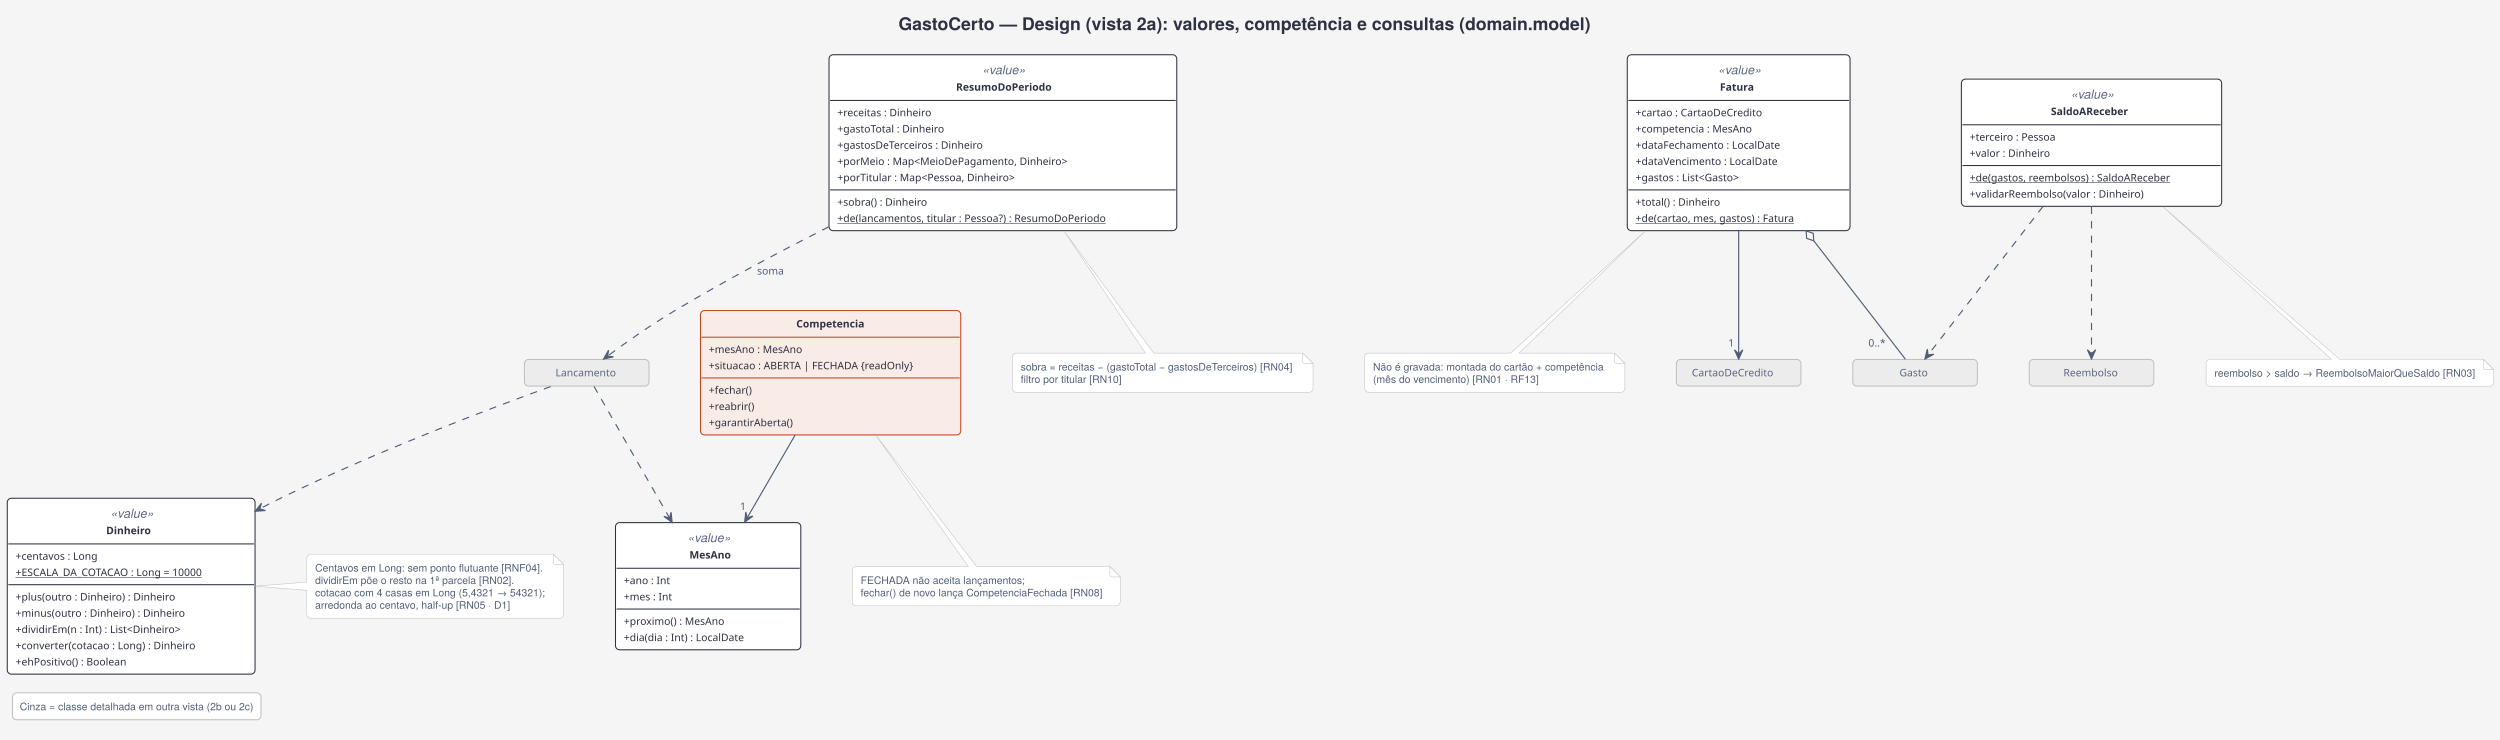
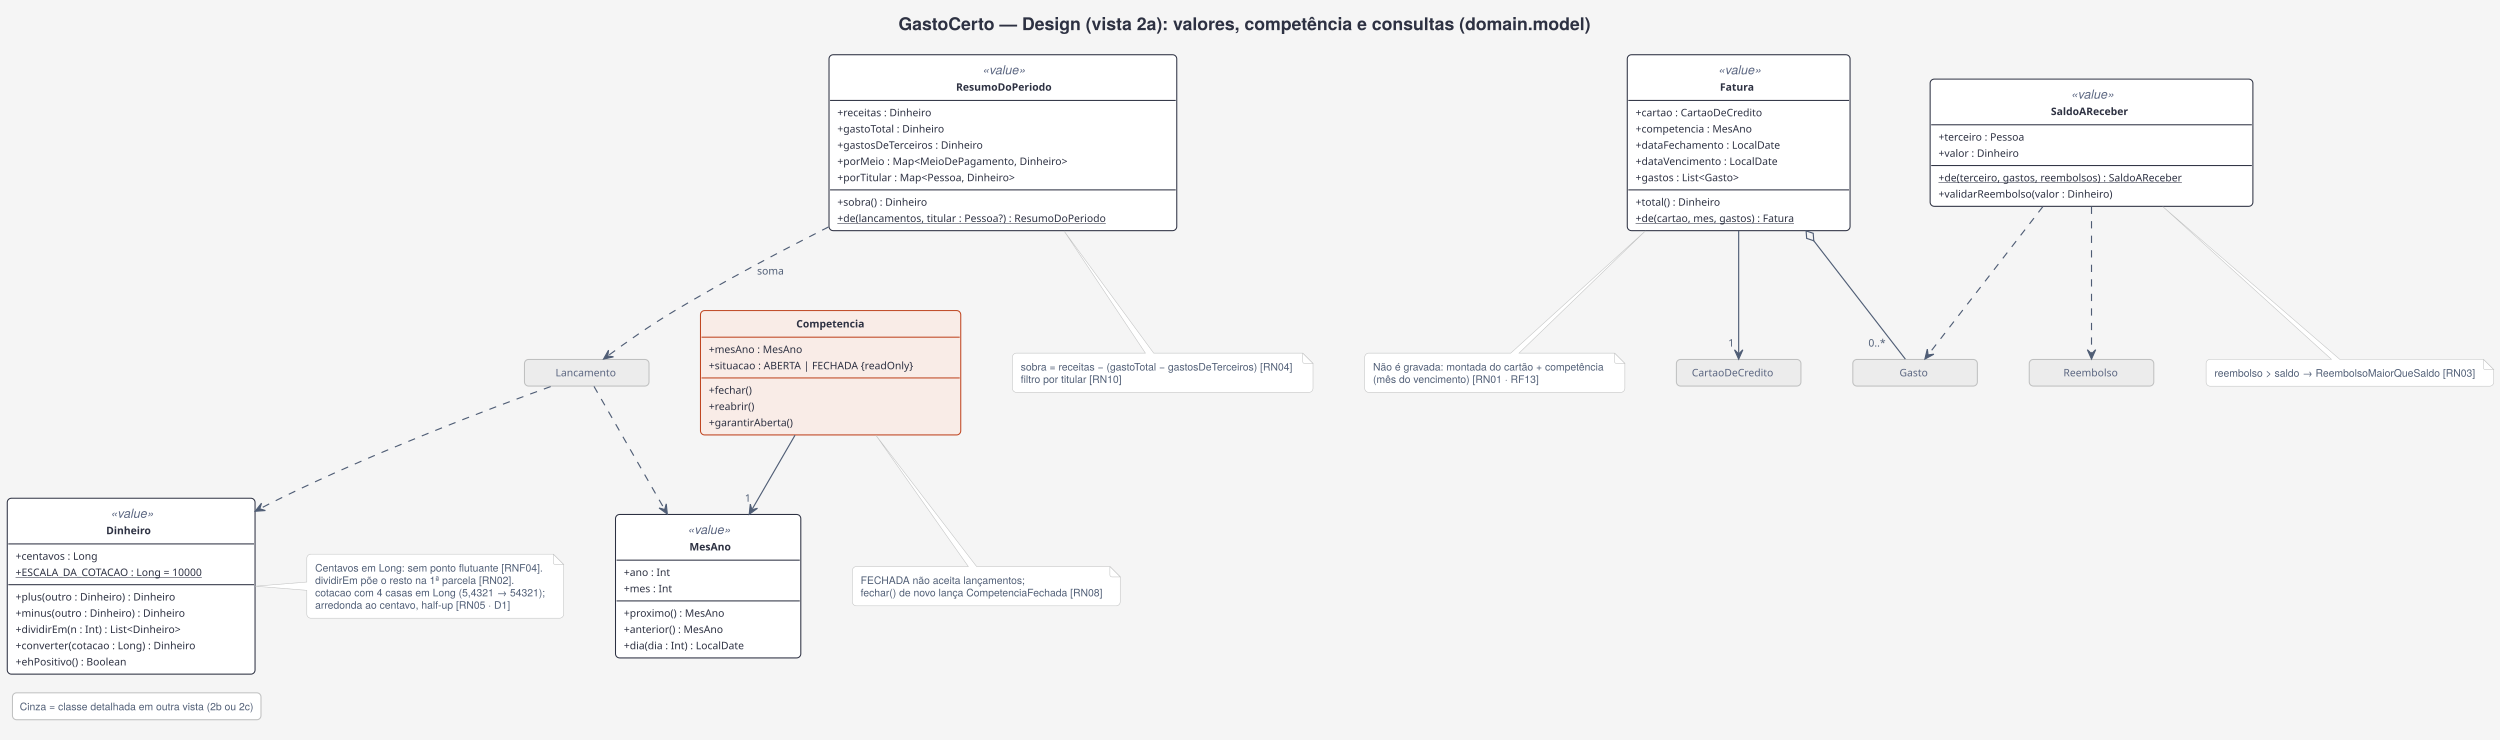
<svg xmlns="http://www.w3.org/2000/svg" contentStyleType="text/css" data-diagram-type="CLASS" height="713px" preserveAspectRatio="none" style="width:2409px;height:713px;background:#F5F5F5;" version="1.1" viewBox="0 0 2409 713" width="2409px" zoomAndPan="magnify">
  <defs />
  <g>
    <rect fill="#F5F5F5" height="713" style="stroke:none;stroke-width:1;" width="2409" x="0" y="0" />
    <g class="title" data-source-line="7">
      <text fill="#2D3142" font-family="'Helvetica Neue'" font-size="17" font-weight="bold" lengthAdjust="spacing" textLength="664.445" x="865.753" y="29.068">GastoCerto — Design (vista 2a): valores, competência e consultas (domain.model)</text>
    </g>
    <g class="entity" data-qualified-name="Dinheiro" data-source-line="9" id="ent0002">
      <rect fill="#FFFFFF" height="169.501" rx="4" ry="4" style="stroke:#2D3142;stroke-width:1;" width="238.759" x="7" y="480.107" />
      <text fill="#5A6580" font-family="Helvetica Neue" font-size="12" font-style="italic" lengthAdjust="spacing" textLength="38.892" x="106.933" y="498.927">«value»</text>
      <text fill="#2D3142" font-family="Menlo" font-size="10" font-weight="bold" lengthAdjust="spacing" textLength="48.164" x="102.297" y="514.765">Dinheiro</text>
      <line style="stroke:#2D3142;stroke-width:1;" x1="8" x2="244.759" y1="524.124" y2="524.124" />
      <text fill="#2D3142" font-family="Menlo" font-size="10" lengthAdjust="spacing" textLength="96.328" x="15" y="539.406">+centavos : Long</text>
      <text fill="#2D3142" font-family="Menlo" font-size="10" lengthAdjust="spacing" text-decoration="underline" textLength="198.677" x="15" y="555.047">+ESCALA_DA_COTACAO : Long = 10000</text>
      <line style="stroke:#2D3142;stroke-width:1;" x1="8" x2="244.759" y1="563.405" y2="563.405" />
      <text fill="#2D3142" font-family="Menlo" font-size="10" lengthAdjust="spacing" textLength="204.697" x="15" y="578.687">+plus(outro : Dinheiro) : Dinheiro</text>
      <text fill="#2D3142" font-family="Menlo" font-size="10" lengthAdjust="spacing" textLength="210.718" x="15" y="594.328">+minus(outro : Dinheiro) : Dinheiro</text>
      <text fill="#2D3142" font-family="Menlo" font-size="10" lengthAdjust="spacing" textLength="216.738" x="15" y="609.968">+dividirEm(n : Int) : List&lt;Dinheiro&gt;</text>
      <text fill="#2D3142" font-family="Menlo" font-size="10" lengthAdjust="spacing" textLength="222.759" x="15" y="625.609">+converter(cotacao : Long) : Dinheiro</text>
      <text fill="#2D3142" font-family="Menlo" font-size="10" lengthAdjust="spacing" textLength="138.472" x="15" y="641.25">+ehPositivo() : Boolean</text>
    </g>
    <g class="entity" data-qualified-name="MesAno" data-source-line="18" id="ent0003">
-       <rect fill="#FFFFFF" height="122.579" rx="4" ry="4" style="stroke:#2D3142;stroke-width:1;" width="178.554" x="593.1" y="503.567" />
-       <text fill="#5A6580" font-family="Helvetica Neue" font-size="12" font-style="italic" lengthAdjust="spacing" textLength="38.892" x="662.931" y="522.387">«value»</text>
-       <text fill="#2D3142" font-family="Menlo" font-size="10" font-weight="bold" lengthAdjust="spacing" textLength="36.123" x="664.315" y="538.225">MesAno</text>
-       <line style="stroke:#2D3142;stroke-width:1;" x1="594.1" x2="770.654" y1="547.584" y2="547.584" />
-       <text fill="#2D3142" font-family="Menlo" font-size="10" lengthAdjust="spacing" textLength="60.205" x="601.1" y="562.866">+ano : Int</text>
-       <text fill="#2D3142" font-family="Menlo" font-size="10" lengthAdjust="spacing" textLength="60.205" x="601.1" y="578.506">+mes : Int</text>
-       <line style="stroke:#2D3142;stroke-width:1;" x1="594.1" x2="770.654" y1="586.865" y2="586.865" />
-       <text fill="#2D3142" font-family="Menlo" font-size="10" lengthAdjust="spacing" textLength="114.39" x="601.1" y="602.147">+proximo() : MesAno</text>
-       <text fill="#2D3142" font-family="Menlo" font-size="10" lengthAdjust="spacing" textLength="162.554" x="601.1" y="617.788">+dia(dia : Int) : LocalDate</text>
+       <rect fill="#FFFFFF" height="138.22" rx="4" ry="4" style="stroke:#2D3142;stroke-width:1;" width="178.554" x="593.1" y="495.747" />
+       <text fill="#5A6580" font-family="Helvetica Neue" font-size="12" font-style="italic" lengthAdjust="spacing" textLength="38.892" x="662.931" y="514.567">«value»</text>
+       <text fill="#2D3142" font-family="Menlo" font-size="10" font-weight="bold" lengthAdjust="spacing" textLength="36.123" x="664.315" y="530.405">MesAno</text>
+       <line style="stroke:#2D3142;stroke-width:1;" x1="594.1" x2="770.654" y1="539.764" y2="539.764" />
+       <text fill="#2D3142" font-family="Menlo" font-size="10" lengthAdjust="spacing" textLength="60.205" x="601.1" y="555.046">+ano : Int</text>
+       <text fill="#2D3142" font-family="Menlo" font-size="10" lengthAdjust="spacing" textLength="60.205" x="601.1" y="570.687">+mes : Int</text>
+       <line style="stroke:#2D3142;stroke-width:1;" x1="594.1" x2="770.654" y1="579.045" y2="579.045" />
+       <text fill="#2D3142" font-family="Menlo" font-size="10" lengthAdjust="spacing" textLength="114.39" x="601.1" y="594.327">+proximo() : MesAno</text>
+       <text fill="#2D3142" font-family="Menlo" font-size="10" lengthAdjust="spacing" textLength="120.41" x="601.1" y="609.968">+anterior() : MesAno</text>
+       <text fill="#2D3142" font-family="Menlo" font-size="10" lengthAdjust="spacing" textLength="162.554" x="601.1" y="625.608">+dia(dia : Int) : LocalDate</text>
    </g>
-     <g class="entity" data-qualified-name="Competencia" data-source-line="24" id="ent0004">
+     <g class="entity" data-qualified-name="Competencia" data-source-line="25" id="ent0004">
      <rect fill="#F9ECE7" height="119.844" rx="4" ry="4" style="stroke:#BF4520;stroke-width:1;" width="250.8" x="674.98" y="299.267" />
      <text fill="#2D3142" font-family="Menlo" font-size="10" font-weight="bold" lengthAdjust="spacing" textLength="66.226" x="767.267" y="315.549">Competencia</text>
      <line style="stroke:#BF4520;stroke-width:1;" x1="675.98" x2="924.78" y1="324.908" y2="324.908" />
      <text fill="#2D3142" font-family="Menlo" font-size="10" lengthAdjust="spacing" textLength="96.328" x="682.98" y="340.19">+mesAno : MesAno</text>
      <text fill="#2D3142" font-family="Menlo" font-size="10" lengthAdjust="spacing" textLength="234.8" x="682.98" y="355.83">+situacao : ABERTA | FECHADA {readOnly}</text>
      <line style="stroke:#BF4520;stroke-width:1;" x1="675.98" x2="924.78" y1="364.189" y2="364.189" />
      <text fill="#2D3142" font-family="Menlo" font-size="10" lengthAdjust="spacing" textLength="54.185" x="682.98" y="379.471">+fechar()</text>
      <text fill="#2D3142" font-family="Menlo" font-size="10" lengthAdjust="spacing" textLength="60.205" x="682.98" y="395.112">+reabrir()</text>
      <text fill="#2D3142" font-family="Menlo" font-size="10" lengthAdjust="spacing" textLength="102.349" x="682.98" y="410.752">+garantirAberta()</text>
    </g>
-     <g class="entity" data-qualified-name="ResumoDoPeriodo" data-source-line="31" id="ent0005">
+     <g class="entity" data-qualified-name="ResumoDoPeriodo" data-source-line="32" id="ent0005">
      <rect fill="#FFFFFF" height="169.501" rx="4" ry="4" style="stroke:#2D3142;stroke-width:1;" width="335.087" x="798.84" y="52.757" />
      <text fill="#5A6580" font-family="Helvetica Neue" font-size="12" font-style="italic" lengthAdjust="spacing" textLength="38.892" x="946.938" y="71.577">«value»</text>
      <text fill="#2D3142" font-family="Menlo" font-size="10" font-weight="bold" lengthAdjust="spacing" textLength="90.308" x="921.23" y="87.415">ResumoDoPeriodo</text>
      <line style="stroke:#2D3142;stroke-width:1;" x1="799.84" x2="1132.927" y1="96.774" y2="96.774" />
      <text fill="#2D3142" font-family="Menlo" font-size="10" lengthAdjust="spacing" textLength="120.41" x="806.84" y="112.056">+receitas : Dinheiro</text>
      <text fill="#2D3142" font-family="Menlo" font-size="10" lengthAdjust="spacing" textLength="132.451" x="806.84" y="127.697">+gastoTotal : Dinheiro</text>
      <text fill="#2D3142" font-family="Menlo" font-size="10" lengthAdjust="spacing" textLength="174.595" x="806.84" y="143.337">+gastosDeTerceiros : Dinheiro</text>
      <text fill="#2D3142" font-family="Menlo" font-size="10" lengthAdjust="spacing" textLength="246.841" x="806.84" y="158.978">+porMeio : Map&lt;MeioDePagamento, Dinheiro&gt;</text>
      <text fill="#2D3142" font-family="Menlo" font-size="10" lengthAdjust="spacing" textLength="210.718" x="806.84" y="174.618">+porTitular : Map&lt;Pessoa, Dinheiro&gt;</text>
      <line style="stroke:#2D3142;stroke-width:1;" x1="799.84" x2="1132.927" y1="182.977" y2="182.977" />
      <text fill="#2D3142" font-family="Menlo" font-size="10" lengthAdjust="spacing" textLength="114.39" x="806.84" y="198.259">+sobra() : Dinheiro</text>
      <text fill="#2D3142" font-family="Menlo" font-size="10" lengthAdjust="spacing" text-decoration="underline" textLength="319.087" x="806.84" y="213.9">+de(lancamentos, titular : Pessoa?) : ResumoDoPeriodo</text>
    </g>
-     <g class="entity" data-qualified-name="SaldoAReceber" data-source-line="40" id="ent0006">
-       <rect fill="#FFFFFF" height="122.579" rx="4" ry="4" style="stroke:#2D3142;stroke-width:1;" width="250.8" x="1889.98" y="76.227" />
-       <text fill="#5A6580" font-family="Helvetica Neue" font-size="12" font-style="italic" lengthAdjust="spacing" textLength="38.892" x="1995.934" y="95.047">«value»</text>
-       <text fill="#2D3142" font-family="Menlo" font-size="10" font-weight="bold" lengthAdjust="spacing" textLength="78.267" x="1976.247" y="110.885">SaldoAReceber</text>
-       <line style="stroke:#2D3142;stroke-width:1;" x1="1890.98" x2="2139.78" y1="120.244" y2="120.244" />
-       <text fill="#2D3142" font-family="Menlo" font-size="10" lengthAdjust="spacing" textLength="108.369" x="1897.98" y="135.526">+terceiro : Pessoa</text>
-       <text fill="#2D3142" font-family="Menlo" font-size="10" lengthAdjust="spacing" textLength="102.349" x="1897.98" y="151.167">+valor : Dinheiro</text>
-       <line style="stroke:#2D3142;stroke-width:1;" x1="1890.98" x2="2139.78" y1="159.525" y2="159.525" />
-       <text fill="#2D3142" font-family="Menlo" font-size="10" lengthAdjust="spacing" text-decoration="underline" textLength="234.8" x="1897.98" y="174.807">+de(gastos, reembolsos) : SaldoAReceber</text>
-       <text fill="#2D3142" font-family="Menlo" font-size="10" lengthAdjust="spacing" textLength="210.718" x="1897.98" y="190.448">+validarReembolso(valor : Dinheiro)</text>
+     <g class="entity" data-qualified-name="SaldoAReceber" data-source-line="41" id="ent0006">
+       <rect fill="#FFFFFF" height="122.579" rx="4" ry="4" style="stroke:#2D3142;stroke-width:1;" width="311.005" x="1859.88" y="76.227" />
+       <text fill="#5A6580" font-family="Helvetica Neue" font-size="12" font-style="italic" lengthAdjust="spacing" textLength="38.892" x="1995.936" y="95.047">«value»</text>
+       <text fill="#2D3142" font-family="Menlo" font-size="10" font-weight="bold" lengthAdjust="spacing" textLength="78.267" x="1976.249" y="110.885">SaldoAReceber</text>
+       <line style="stroke:#2D3142;stroke-width:1;" x1="1860.88" x2="2169.885" y1="120.244" y2="120.244" />
+       <text fill="#2D3142" font-family="Menlo" font-size="10" lengthAdjust="spacing" textLength="108.369" x="1867.88" y="135.526">+terceiro : Pessoa</text>
+       <text fill="#2D3142" font-family="Menlo" font-size="10" lengthAdjust="spacing" textLength="102.349" x="1867.88" y="151.167">+valor : Dinheiro</text>
+       <line style="stroke:#2D3142;stroke-width:1;" x1="1860.88" x2="2169.885" y1="159.525" y2="159.525" />
+       <text fill="#2D3142" font-family="Menlo" font-size="10" lengthAdjust="spacing" text-decoration="underline" textLength="295.005" x="1867.88" y="174.807">+de(terceiro, gastos, reembolsos) : SaldoAReceber</text>
+       <text fill="#2D3142" font-family="Menlo" font-size="10" lengthAdjust="spacing" textLength="210.718" x="1867.88" y="190.448">+validarReembolso(valor : Dinheiro)</text>
    </g>
-     <g class="entity" data-qualified-name="Fatura" data-source-line="46" id="ent0007">
+     <g class="entity" data-qualified-name="Fatura" data-source-line="47" id="ent0007">
      <rect fill="#FFFFFF" height="169.501" rx="4" ry="4" style="stroke:#2D3142;stroke-width:1;" width="214.677" x="1568.04" y="52.757" />
      <text fill="#5A6580" font-family="Helvetica Neue" font-size="12" font-style="italic" lengthAdjust="spacing" textLength="38.892" x="1655.932" y="71.577">«value»</text>
      <text fill="#2D3142" font-family="Menlo" font-size="10" font-weight="bold" lengthAdjust="spacing" textLength="36.123" x="1657.317" y="87.415">Fatura</text>
      <line style="stroke:#2D3142;stroke-width:1;" x1="1569.04" x2="1781.717" y1="96.774" y2="96.774" />
      <text fill="#2D3142" font-family="Menlo" font-size="10" lengthAdjust="spacing" textLength="150.513" x="1576.04" y="112.056">+cartao : CartaoDeCredito</text>
      <text fill="#2D3142" font-family="Menlo" font-size="10" lengthAdjust="spacing" textLength="126.431" x="1576.04" y="127.697">+competencia : MesAno</text>
      <text fill="#2D3142" font-family="Menlo" font-size="10" lengthAdjust="spacing" textLength="162.554" x="1576.04" y="143.337">+dataFechamento : LocalDate</text>
      <text fill="#2D3142" font-family="Menlo" font-size="10" lengthAdjust="spacing" textLength="162.554" x="1576.04" y="158.978">+dataVencimento : LocalDate</text>
      <text fill="#2D3142" font-family="Menlo" font-size="10" lengthAdjust="spacing" textLength="126.431" x="1576.04" y="174.618">+gastos : List&lt;Gasto&gt;</text>
      <line style="stroke:#2D3142;stroke-width:1;" x1="1569.04" x2="1781.717" y1="182.977" y2="182.977" />
      <text fill="#2D3142" font-family="Menlo" font-size="10" lengthAdjust="spacing" textLength="114.39" x="1576.04" y="198.259">+total() : Dinheiro</text>
      <text fill="#2D3142" font-family="Menlo" font-size="10" lengthAdjust="spacing" text-decoration="underline" textLength="198.677" x="1576.04" y="213.9">+de(cartao, mes, gastos) : Fatura</text>
    </g>
-     <g class="entity" data-qualified-name="Lancamento" data-source-line="55" id="ent0008">
+     <g class="entity" data-qualified-name="Lancamento" data-source-line="56" id="ent0008">
      <rect fill="#ECECEC" height="25.641" rx="4" ry="4" style="stroke:#BFC0C0;stroke-width:1;" width="120" x="505.38" y="346.367" />
      <text fill="#5A6580" font-family="Menlo" font-size="10" lengthAdjust="spacing" textLength="60.205" x="535.278" y="362.649">Lancamento</text>
    </g>
-     <g class="entity" data-qualified-name="Gasto" data-source-line="56" id="ent0009">
+     <g class="entity" data-qualified-name="Gasto" data-source-line="57" id="ent0009">
      <rect fill="#ECECEC" height="25.641" rx="4" ry="4" style="stroke:#BFC0C0;stroke-width:1;" width="120" x="1785.38" y="346.367" />
      <text fill="#5A6580" font-family="Menlo" font-size="10" lengthAdjust="spacing" textLength="30.102" x="1830.329" y="362.649">Gasto</text>
    </g>
-     <g class="entity" data-qualified-name="Reembolso" data-source-line="57" id="ent0010">
+     <g class="entity" data-qualified-name="Reembolso" data-source-line="58" id="ent0010">
      <rect fill="#ECECEC" height="25.641" rx="4" ry="4" style="stroke:#BFC0C0;stroke-width:1;" width="120" x="1955.38" y="346.367" />
      <text fill="#5A6580" font-family="Menlo" font-size="10" lengthAdjust="spacing" textLength="54.185" x="1988.288" y="362.649">Reembolso</text>
    </g>
-     <g class="entity" data-qualified-name="CartaoDeCredito" data-source-line="58" id="ent0011">
+     <g class="entity" data-qualified-name="CartaoDeCredito" data-source-line="59" id="ent0011">
      <rect fill="#ECECEC" height="25.641" rx="4" ry="4" style="stroke:#BFC0C0;stroke-width:1;" width="120" x="1615.38" y="346.367" />
      <text fill="#5A6580" font-family="Menlo" font-size="10" lengthAdjust="spacing" textLength="90.308" x="1630.226" y="362.649">CartaoDeCredito</text>
    </g>
-     <g class="entity" data-qualified-name="GMN20" data-source-line="70" id="ent0021">
+     <g class="entity" data-qualified-name="GMN20" data-source-line="71" id="ent0021">
      <path d="M295.63,537.997 L295.63,560.857 L245.98,564.857 L295.63,568.857 L295.63,591.717 A4,4 0 0 0 299.63,595.717 L539.13,595.717 A4,4 0 0 0 543.13,591.717 L543.13,543.997 L533.13,533.997 L299.63,533.997 A4,4 0 0 0 295.63,537.997" fill="#FFFFFF" style="stroke:#BFC0C0;stroke-width:0.5;" />
      <path d="M533.13,533.997 L533.13,541.997 A2,2 0 0 0 535.13,543.997 L543.13,543.997 L533.13,533.997" fill="#FFFFFF" style="stroke:#BFC0C0;stroke-width:0.5;" />
      <text fill="#4F5D75" font-family="'Helvetica Neue'" font-size="10" lengthAdjust="spacing" textLength="221.18" x="303.63" y="550.797">Centavos em Long: sem ponto flutuante [RNF04].</text>
      <text fill="#4F5D75" font-family="'Helvetica Neue'" font-size="10" lengthAdjust="spacing" textLength="192.7" x="303.63" y="562.727">dividirEm põe o resto na 1ª parcela [RN02].</text>
      <text fill="#4F5D75" font-family="'Helvetica Neue'" font-size="10" lengthAdjust="spacing" textLength="222.5" x="303.63" y="574.657">cotacao com 4 casas em Long (5,4321 → 54321);</text>
      <text fill="#4F5D75" font-family="'Helvetica Neue'" font-size="10" lengthAdjust="spacing" textLength="189.3" x="303.63" y="586.587">arredonda ao centavo, half-up [RN05 · D1]</text>
    </g>
-     <g class="entity" data-qualified-name="GMN23" data-source-line="76" id="ent0024">
+     <g class="entity" data-qualified-name="GMN23" data-source-line="77" id="ent0024">
      <path d="M821.29,549.927 L821.29,579.787 A4,4 0 0 0 825.29,583.787 L1075.47,583.787 A4,4 0 0 0 1079.47,579.787 L1079.47,555.927 L1069.47,545.927 L941.08,545.927 L843.97,419.367 L933.08,545.927 L825.29,545.927 A4,4 0 0 0 821.29,549.927" fill="#FFFFFF" style="stroke:#BFC0C0;stroke-width:0.5;" />
      <path d="M1069.47,545.927 L1069.47,553.927 A2,2 0 0 0 1071.47,555.927 L1079.47,555.927 L1069.47,545.927" fill="#FFFFFF" style="stroke:#BFC0C0;stroke-width:0.5;" />
      <text fill="#4F5D75" font-family="'Helvetica Neue'" font-size="10" lengthAdjust="spacing" textLength="158.17" x="829.29" y="562.727">FECHADA não aceita lançamentos;</text>
      <text fill="#4F5D75" font-family="'Helvetica Neue'" font-size="10" lengthAdjust="spacing" textLength="233.18" x="829.29" y="574.657">fechar() de novo lança CompetenciaFechada [RN08]</text>
    </g>
-     <g class="entity" data-qualified-name="GMN26" data-source-line="80" id="ent0027">
+     <g class="entity" data-qualified-name="GMN26" data-source-line="81" id="ent0027">
      <path d="M975.55,344.257 L975.55,374.117 A4,4 0 0 0 979.55,378.117 L1261.21,378.117 A4,4 0 0 0 1265.21,374.117 L1265.21,350.257 L1255.21,340.257 L1111.69,340.257 L1025.26,222.497 L1103.69,340.257 L979.55,340.257 A4,4 0 0 0 975.55,344.257" fill="#FFFFFF" style="stroke:#BFC0C0;stroke-width:0.5;" />
      <path d="M1255.21,340.257 L1255.21,348.257 A2,2 0 0 0 1257.21,350.257 L1265.21,350.257 L1255.21,340.257" fill="#FFFFFF" style="stroke:#BFC0C0;stroke-width:0.5;" />
      <text fill="#4F5D75" font-family="'Helvetica Neue'" font-size="10" lengthAdjust="spacing" textLength="264.66" x="983.55" y="357.057">sobra = receitas − (gastoTotal − gastosDeTerceiros) [RN04]</text>
      <text fill="#4F5D75" font-family="'Helvetica Neue'" font-size="10" lengthAdjust="spacing" textLength="98.33" x="983.55" y="368.987">filtro por titular [RN10]</text>
    </g>
-     <g class="entity" data-qualified-name="GMN29" data-source-line="84" id="ent0030">
+     <g class="entity" data-qualified-name="GMN29" data-source-line="85" id="ent0030">
      <path d="M2125.8,350.217 L2125.8,368.147 A4,4 0 0 0 2129.8,372.147 L2398.95,372.147 A4,4 0 0 0 2402.95,368.147 L2402.95,356.217 L2392.95,346.217 L2254.54,346.217 L2084.08,199.117 L2246.54,346.217 L2129.8,346.217 A4,4 0 0 0 2125.8,350.217" fill="#FFFFFF" style="stroke:#BFC0C0;stroke-width:0.5;" />
      <path d="M2392.95,346.217 L2392.95,354.217 A2,2 0 0 0 2394.95,356.217 L2402.95,356.217 L2392.95,346.217" fill="#FFFFFF" style="stroke:#BFC0C0;stroke-width:0.5;" />
      <text fill="#4F5D75" font-family="'Helvetica Neue'" font-size="10" lengthAdjust="spacing" textLength="252.15" x="2133.8" y="363.017">reembolso &gt; saldo → ReembolsoMaiorQueSaldo [RN03]</text>
    </g>
-     <g class="entity" data-qualified-name="GMN32" data-source-line="87" id="ent0033">
+     <g class="entity" data-qualified-name="GMN32" data-source-line="88" id="ent0033">
      <path d="M1315.04,344.257 L1315.04,374.117 A4,4 0 0 0 1319.04,378.117 L1561.72,378.117 A4,4 0 0 0 1565.72,374.117 L1565.72,350.257 L1555.72,340.257 L1463.75,340.257 L1585.53,222.497 L1455.75,340.257 L1319.04,340.257 A4,4 0 0 0 1315.04,344.257" fill="#FFFFFF" style="stroke:#BFC0C0;stroke-width:0.5;" />
      <path d="M1555.72,340.257 L1555.72,348.257 A2,2 0 0 0 1557.72,350.257 L1565.72,350.257 L1555.72,340.257" fill="#FFFFFF" style="stroke:#BFC0C0;stroke-width:0.5;" />
      <text fill="#4F5D75" font-family="'Helvetica Neue'" font-size="10" lengthAdjust="spacing" textLength="225.68" x="1323.04" y="357.057">Não é gravada: montada do cartão + competência</text>
      <text fill="#4F5D75" font-family="'Helvetica Neue'" font-size="10" lengthAdjust="spacing" textLength="158.38" x="1323.04" y="368.987">(mês do vencimento) [RN01 · RF13]</text>
    </g>
-     <g class="link" data-entity-1="ent0004" data-entity-2="ent0003" data-link-type="dependency" data-source-line="60" id="lnk12">
-       <path codeLine="60" d="M766.09,419.367 C750.85,445.677 735.928,471.426 720.578,497.916" fill="none" id="Competencia-to-MesAno" style="stroke:#4F5D75;stroke-width:1.1;" />
-       <polygon fill="#4F5D75" points="717.57,503.107,725.543,497.325,720.077,498.781,718.621,493.314,717.57,503.107" style="stroke:#4F5D75;stroke-width:1.1;" />
-       <text fill="#4F5D75" font-family="Menlo" font-size="10" lengthAdjust="spacing" textLength="6.021" x="713.062" y="491.419">1</text>
+     <g class="link" data-entity-1="ent0004" data-entity-2="ent0003" data-link-type="dependency" data-source-line="61" id="lnk12">
+       <path codeLine="61" d="M766.09,419.367 C752.28,443.207 739.269,465.666 724.959,490.356" fill="none" id="Competencia-to-MesAno" style="stroke:#4F5D75;stroke-width:1.1;" />
+       <polygon fill="#4F5D75" points="721.95,495.547,729.924,489.766,724.457,491.221,723.002,485.755,721.95,495.547" style="stroke:#4F5D75;stroke-width:1.1;" />
+       <text fill="#4F5D75" font-family="Menlo" font-size="10" lengthAdjust="spacing" textLength="6.021" x="717.733" y="483.463">1</text>
    </g>
-     <g class="link" data-entity-1="ent0005" data-entity-2="ent0008" data-link-type="dependency" data-source-line="61" id="lnk13">
-       <path codeLine="61" d="M798.45,218.627 C749.93,243.187 697.41,271.177 650.38,299.267 C625.56,314.087 603.164,329.999 586.374,342.419" fill="none" id="ResumoDoPeriodo-to-Lancamento" style="stroke:#4F5D75;stroke-width:1.1;stroke-dasharray:7,7;" />
+     <g class="link" data-entity-1="ent0005" data-entity-2="ent0008" data-link-type="dependency" data-source-line="62" id="lnk13">
+       <path codeLine="62" d="M798.45,218.627 C749.93,243.187 697.41,271.177 650.38,299.267 C625.56,314.087 603.164,329.999 586.374,342.419" fill="none" id="ResumoDoPeriodo-to-Lancamento" style="stroke:#4F5D75;stroke-width:1.1;stroke-dasharray:7,7;" />
      <polygon fill="#4F5D75" points="581.55,345.987,591.164,343.851,585.57,343.014,586.407,337.419,581.55,345.987" style="stroke:#4F5D75;stroke-width:1.1;" />
      <text fill="#4F5D75" font-family="Menlo" font-size="10" lengthAdjust="spacing" textLength="24.082" x="729.53" y="264.549">soma</text>
    </g>
-     <g class="link" data-entity-1="ent0006" data-entity-2="ent0009" data-link-type="dependency" data-source-line="62" id="lnk14">
-       <path codeLine="62" d="M1968.48,199.117 C1929.16,249.917 1879.812,313.682 1858.502,341.222" fill="none" id="SaldoAReceber-to-Gasto" style="stroke:#4F5D75;stroke-width:1.1;stroke-dasharray:7,7;" />
+     <g class="link" data-entity-1="ent0006" data-entity-2="ent0009" data-link-type="dependency" data-source-line="63" id="lnk14">
+       <path codeLine="63" d="M1968.48,199.117 C1929.16,249.917 1879.812,313.682 1858.502,341.222" fill="none" id="SaldoAReceber-to-Gasto" style="stroke:#4F5D75;stroke-width:1.1;stroke-dasharray:7,7;" />
      <polygon fill="#4F5D75" points="1854.83,345.967,1863.501,341.297,1857.89,342.013,1857.174,336.401,1854.83,345.967" style="stroke:#4F5D75;stroke-width:1.1;" />
    </g>
-     <g class="link" data-entity-1="ent0006" data-entity-2="ent0010" data-link-type="dependency" data-source-line="63" id="lnk15">
-       <path codeLine="63" d="M2015.38,199.117 C2015.38,249.917 2015.38,312.427 2015.38,339.967" fill="none" id="SaldoAReceber-to-Reembolso" style="stroke:#4F5D75;stroke-width:1.1;stroke-dasharray:7,7;" />
+     <g class="link" data-entity-1="ent0006" data-entity-2="ent0010" data-link-type="dependency" data-source-line="64" id="lnk15">
+       <path codeLine="64" d="M2015.38,199.117 C2015.38,249.917 2015.38,312.427 2015.38,339.967" fill="none" id="SaldoAReceber-to-Reembolso" style="stroke:#4F5D75;stroke-width:1.1;stroke-dasharray:7,7;" />
      <polygon fill="#4F5D75" points="2015.38,345.967,2019.38,336.967,2015.38,340.967,2011.38,336.967,2015.38,345.967" style="stroke:#4F5D75;stroke-width:1.1;" />
    </g>
-     <g class="link" data-entity-1="ent0007" data-entity-2="ent0011" data-link-type="dependency" data-source-line="64" id="lnk16">
-       <path codeLine="64" d="M1675.38,222.497 C1675.38,269.257 1675.38,316.627 1675.38,340.067" fill="none" id="Fatura-to-CartaoDeCredito" style="stroke:#4F5D75;stroke-width:1.1;" />
+     <g class="link" data-entity-1="ent0007" data-entity-2="ent0011" data-link-type="dependency" data-source-line="65" id="lnk16">
+       <path codeLine="65" d="M1675.38,222.497 C1675.38,269.257 1675.38,316.627 1675.38,340.067" fill="none" id="Fatura-to-CartaoDeCredito" style="stroke:#4F5D75;stroke-width:1.1;" />
      <polygon fill="#4F5D75" points="1675.38,346.067,1679.38,337.067,1675.38,341.067,1671.38,337.067,1675.38,346.067" style="stroke:#4F5D75;stroke-width:1.1;" />
      <text fill="#4F5D75" font-family="Menlo" font-size="10" lengthAdjust="spacing" textLength="6.021" x="1665.322" y="333.976">1</text>
    </g>
-     <g class="link" data-entity-1="ent0007" data-entity-2="ent0009" data-link-type="aggregation" data-source-line="65" id="lnk17">
-       <path codeLine="65" d="M1747.723,231.988 C1783.903,278.748 1817.87,322.627 1836.01,346.067" fill="none" id="Fatura-backto-Gasto" style="stroke:#4F5D75;stroke-width:1.1;" />
+     <g class="link" data-entity-1="ent0007" data-entity-2="ent0009" data-link-type="aggregation" data-source-line="66" id="lnk17">
+       <path codeLine="66" d="M1747.723,231.988 C1783.903,278.748 1817.87,322.627 1836.01,346.067" fill="none" id="Fatura-backto-Gasto" style="stroke:#4F5D75;stroke-width:1.1;" />
      <polygon fill="none" points="1740.38,222.497,1740.888,229.69,1747.723,231.988,1747.215,224.795,1740.38,222.497" style="stroke:#4F5D75;stroke-width:1.1;" />
      <text fill="#4F5D75" font-family="Menlo" font-size="10" lengthAdjust="spacing" textLength="24.082" x="1800.387" y="333.976">0..*</text>
    </g>
-     <g class="link" data-entity-1="ent0008" data-entity-2="ent0002" data-link-type="dependency" data-source-line="66" id="lnk18">
-       <path codeLine="66" d="M530.62,372.497 C474.75,392.707 361.94,435.147 270.38,480.107 C262.33,484.057 259.416,485.458 251.206,489.828" fill="none" id="Lancamento-to-Dinheiro" style="stroke:#4F5D75;stroke-width:1.1;stroke-dasharray:7,7;" />
+     <g class="link" data-entity-1="ent0008" data-entity-2="ent0002" data-link-type="dependency" data-source-line="67" id="lnk18">
+       <path codeLine="67" d="M530.62,372.497 C474.75,392.707 361.94,435.147 270.38,480.107 C262.33,484.057 259.416,485.458 251.206,489.828" fill="none" id="Lancamento-to-Dinheiro" style="stroke:#4F5D75;stroke-width:1.1;stroke-dasharray:7,7;" />
      <polygon fill="#4F5D75" points="245.91,492.647,255.734,491.949,250.324,490.298,251.975,484.887,245.91,492.647" style="stroke:#4F5D75;stroke-width:1.1;" />
    </g>
-     <g class="link" data-entity-1="ent0008" data-entity-2="ent0003" data-link-type="dependency" data-source-line="67" id="lnk19">
-       <path codeLine="67" d="M572.35,372.317 C586.86,397.577 618.192,452.114 644.672,498.214" fill="none" id="Lancamento-to-MesAno" style="stroke:#4F5D75;stroke-width:1.1;stroke-dasharray:7,7;" />
-       <polygon fill="#4F5D75" points="647.66,503.417,646.646,493.62,645.17,499.081,639.709,497.605,647.66,503.417" style="stroke:#4F5D75;stroke-width:1.1;" />
+     <g class="link" data-entity-1="ent0008" data-entity-2="ent0003" data-link-type="dependency" data-source-line="68" id="lnk19">
+       <path codeLine="68" d="M572.35,372.317 C586.02,396.127 614.301,445.344 640.021,490.114" fill="none" id="Lancamento-to-MesAno" style="stroke:#4F5D75;stroke-width:1.1;stroke-dasharray:7,7;" />
+       <polygon fill="#4F5D75" points="643.01,495.317,641.995,485.521,640.519,490.981,635.058,489.506,643.01,495.317" style="stroke:#4F5D75;stroke-width:1.1;" />
    </g>
-     <g class="legend" data-source-line="90">
+     <g class="legend" data-source-line="91">
      <rect fill="#FFFFFF" height="25.93" rx="4" ry="4" style="stroke:#BFC0C0;stroke-width:1;" width="239.48" x="12" y="667.608" />
      <text fill="#4F5D75" font-family="'Helvetica Neue'" font-size="10" lengthAdjust="spacing" textLength="225.48" x="19" y="684.408">Cinza = classe detalhada em outra vista (2b ou 2c)</text>
    </g>
  </g>
</svg>
